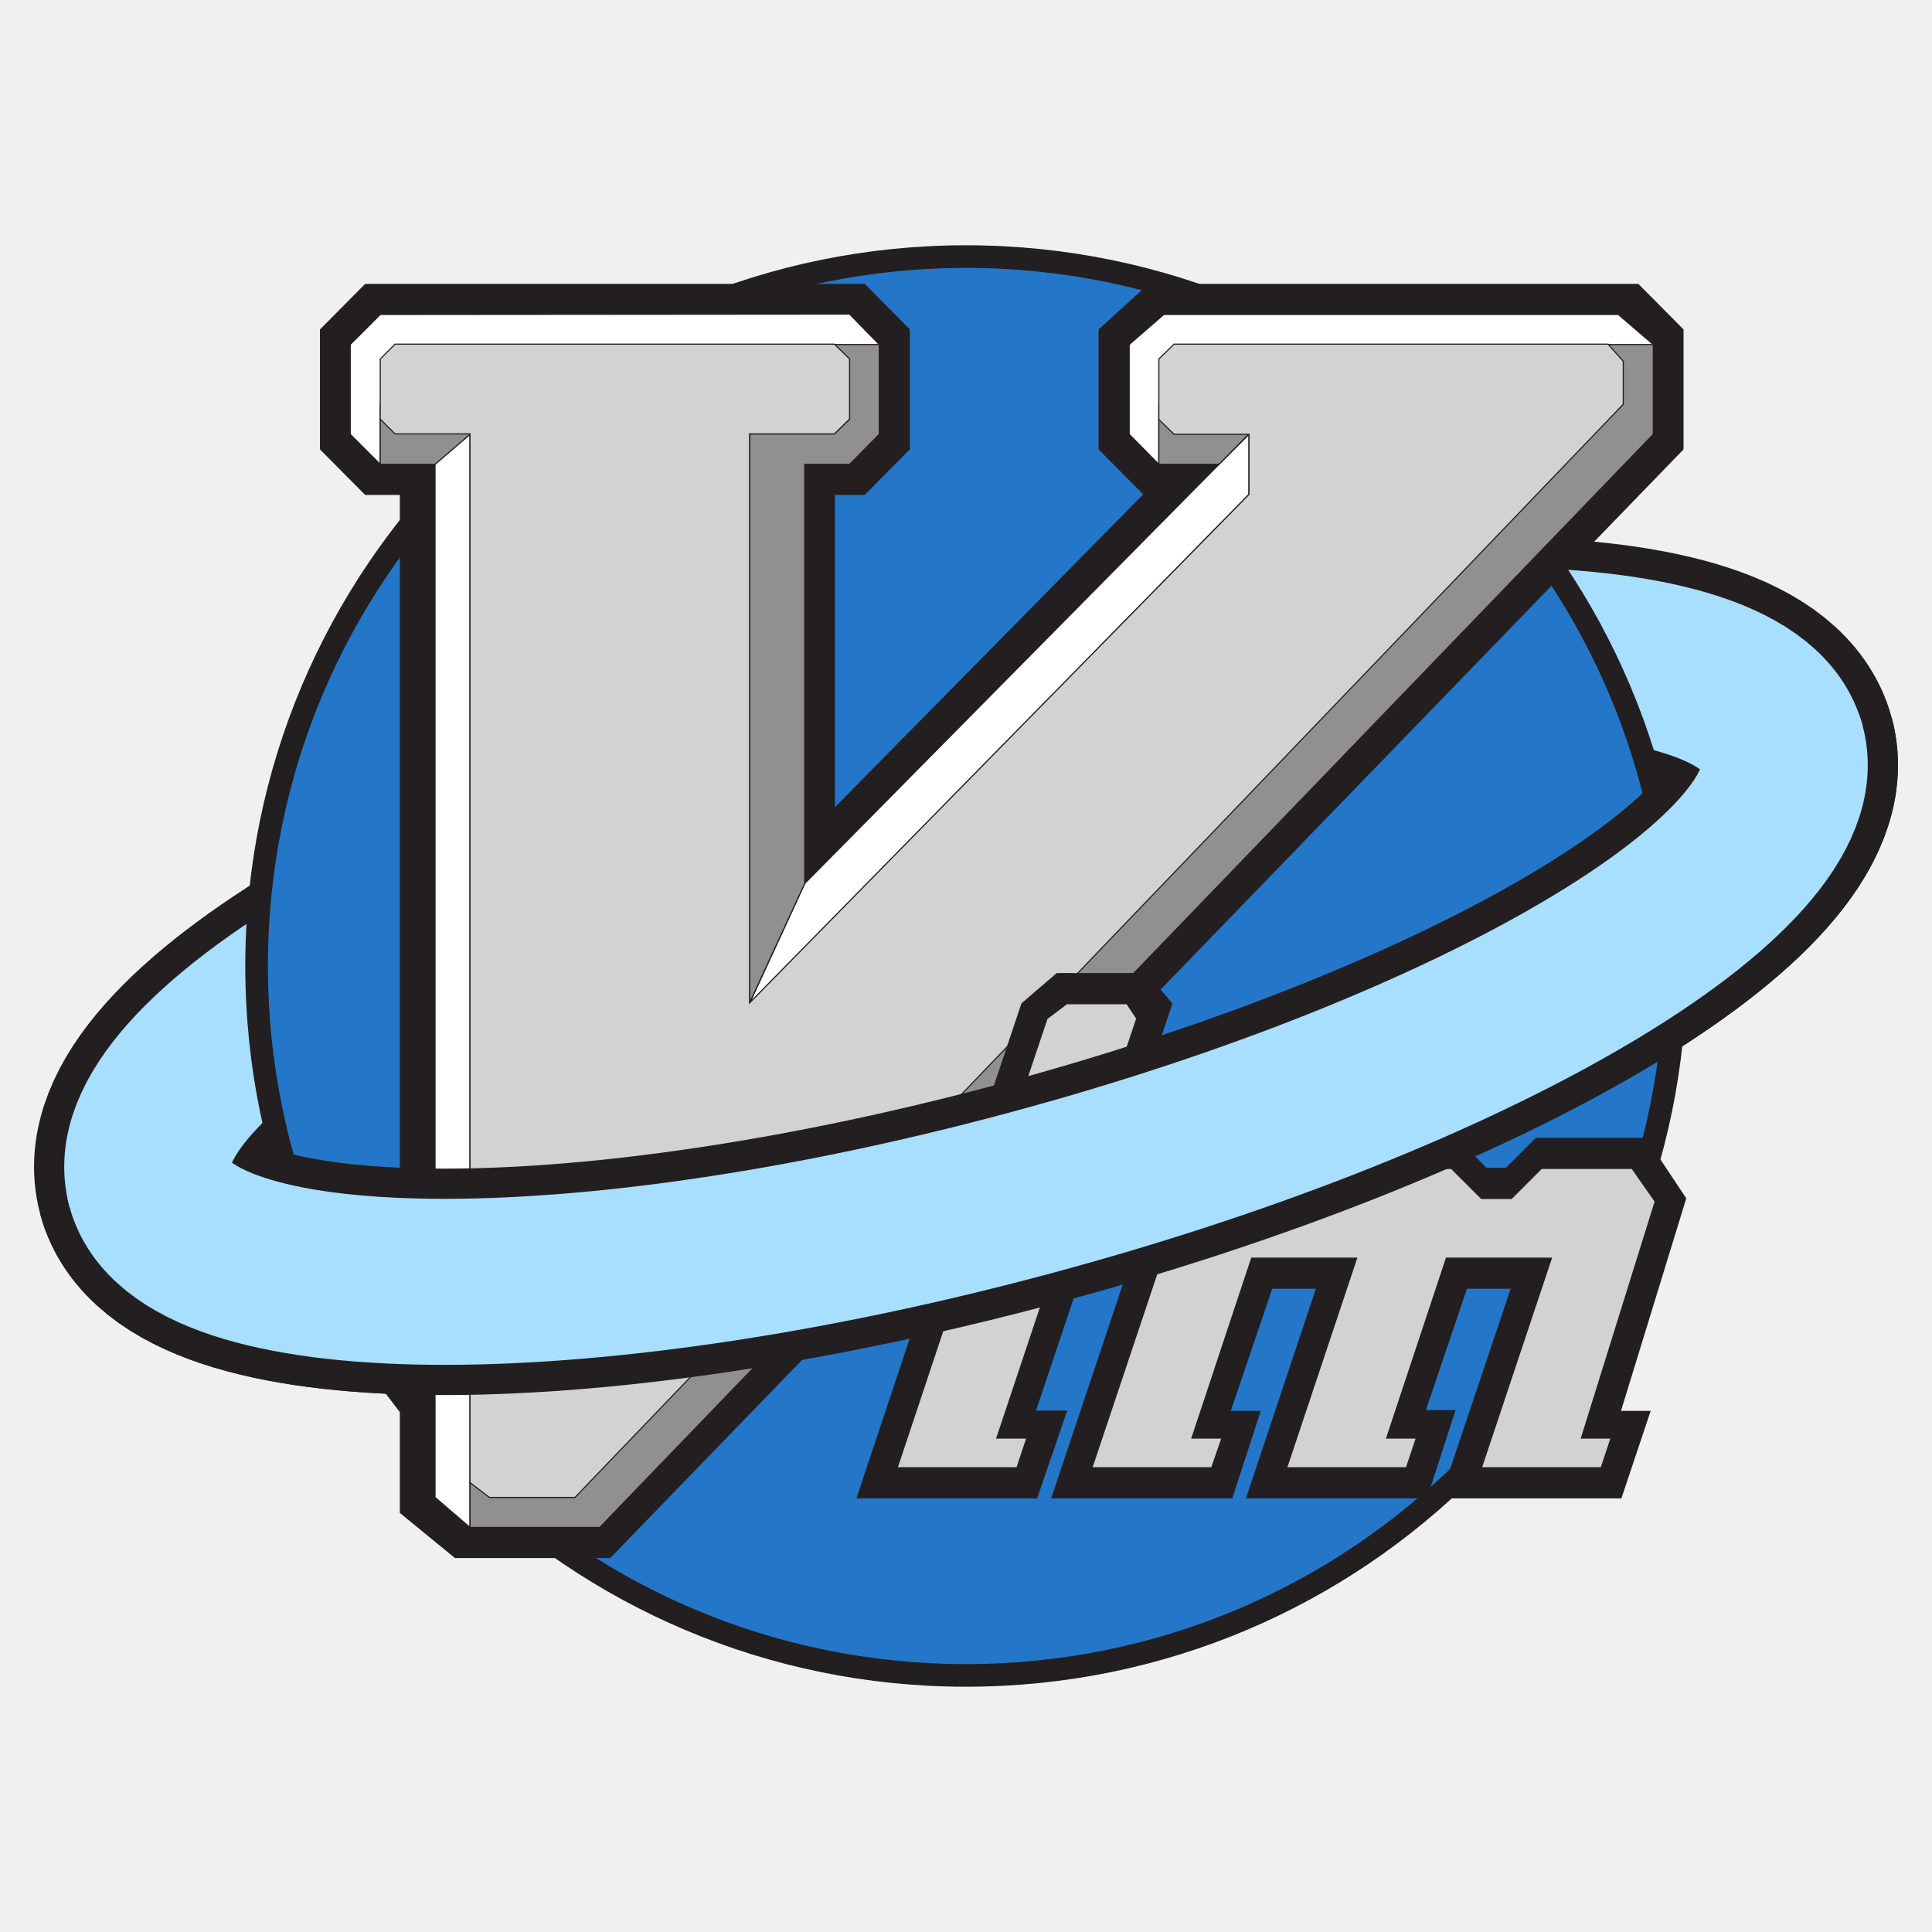
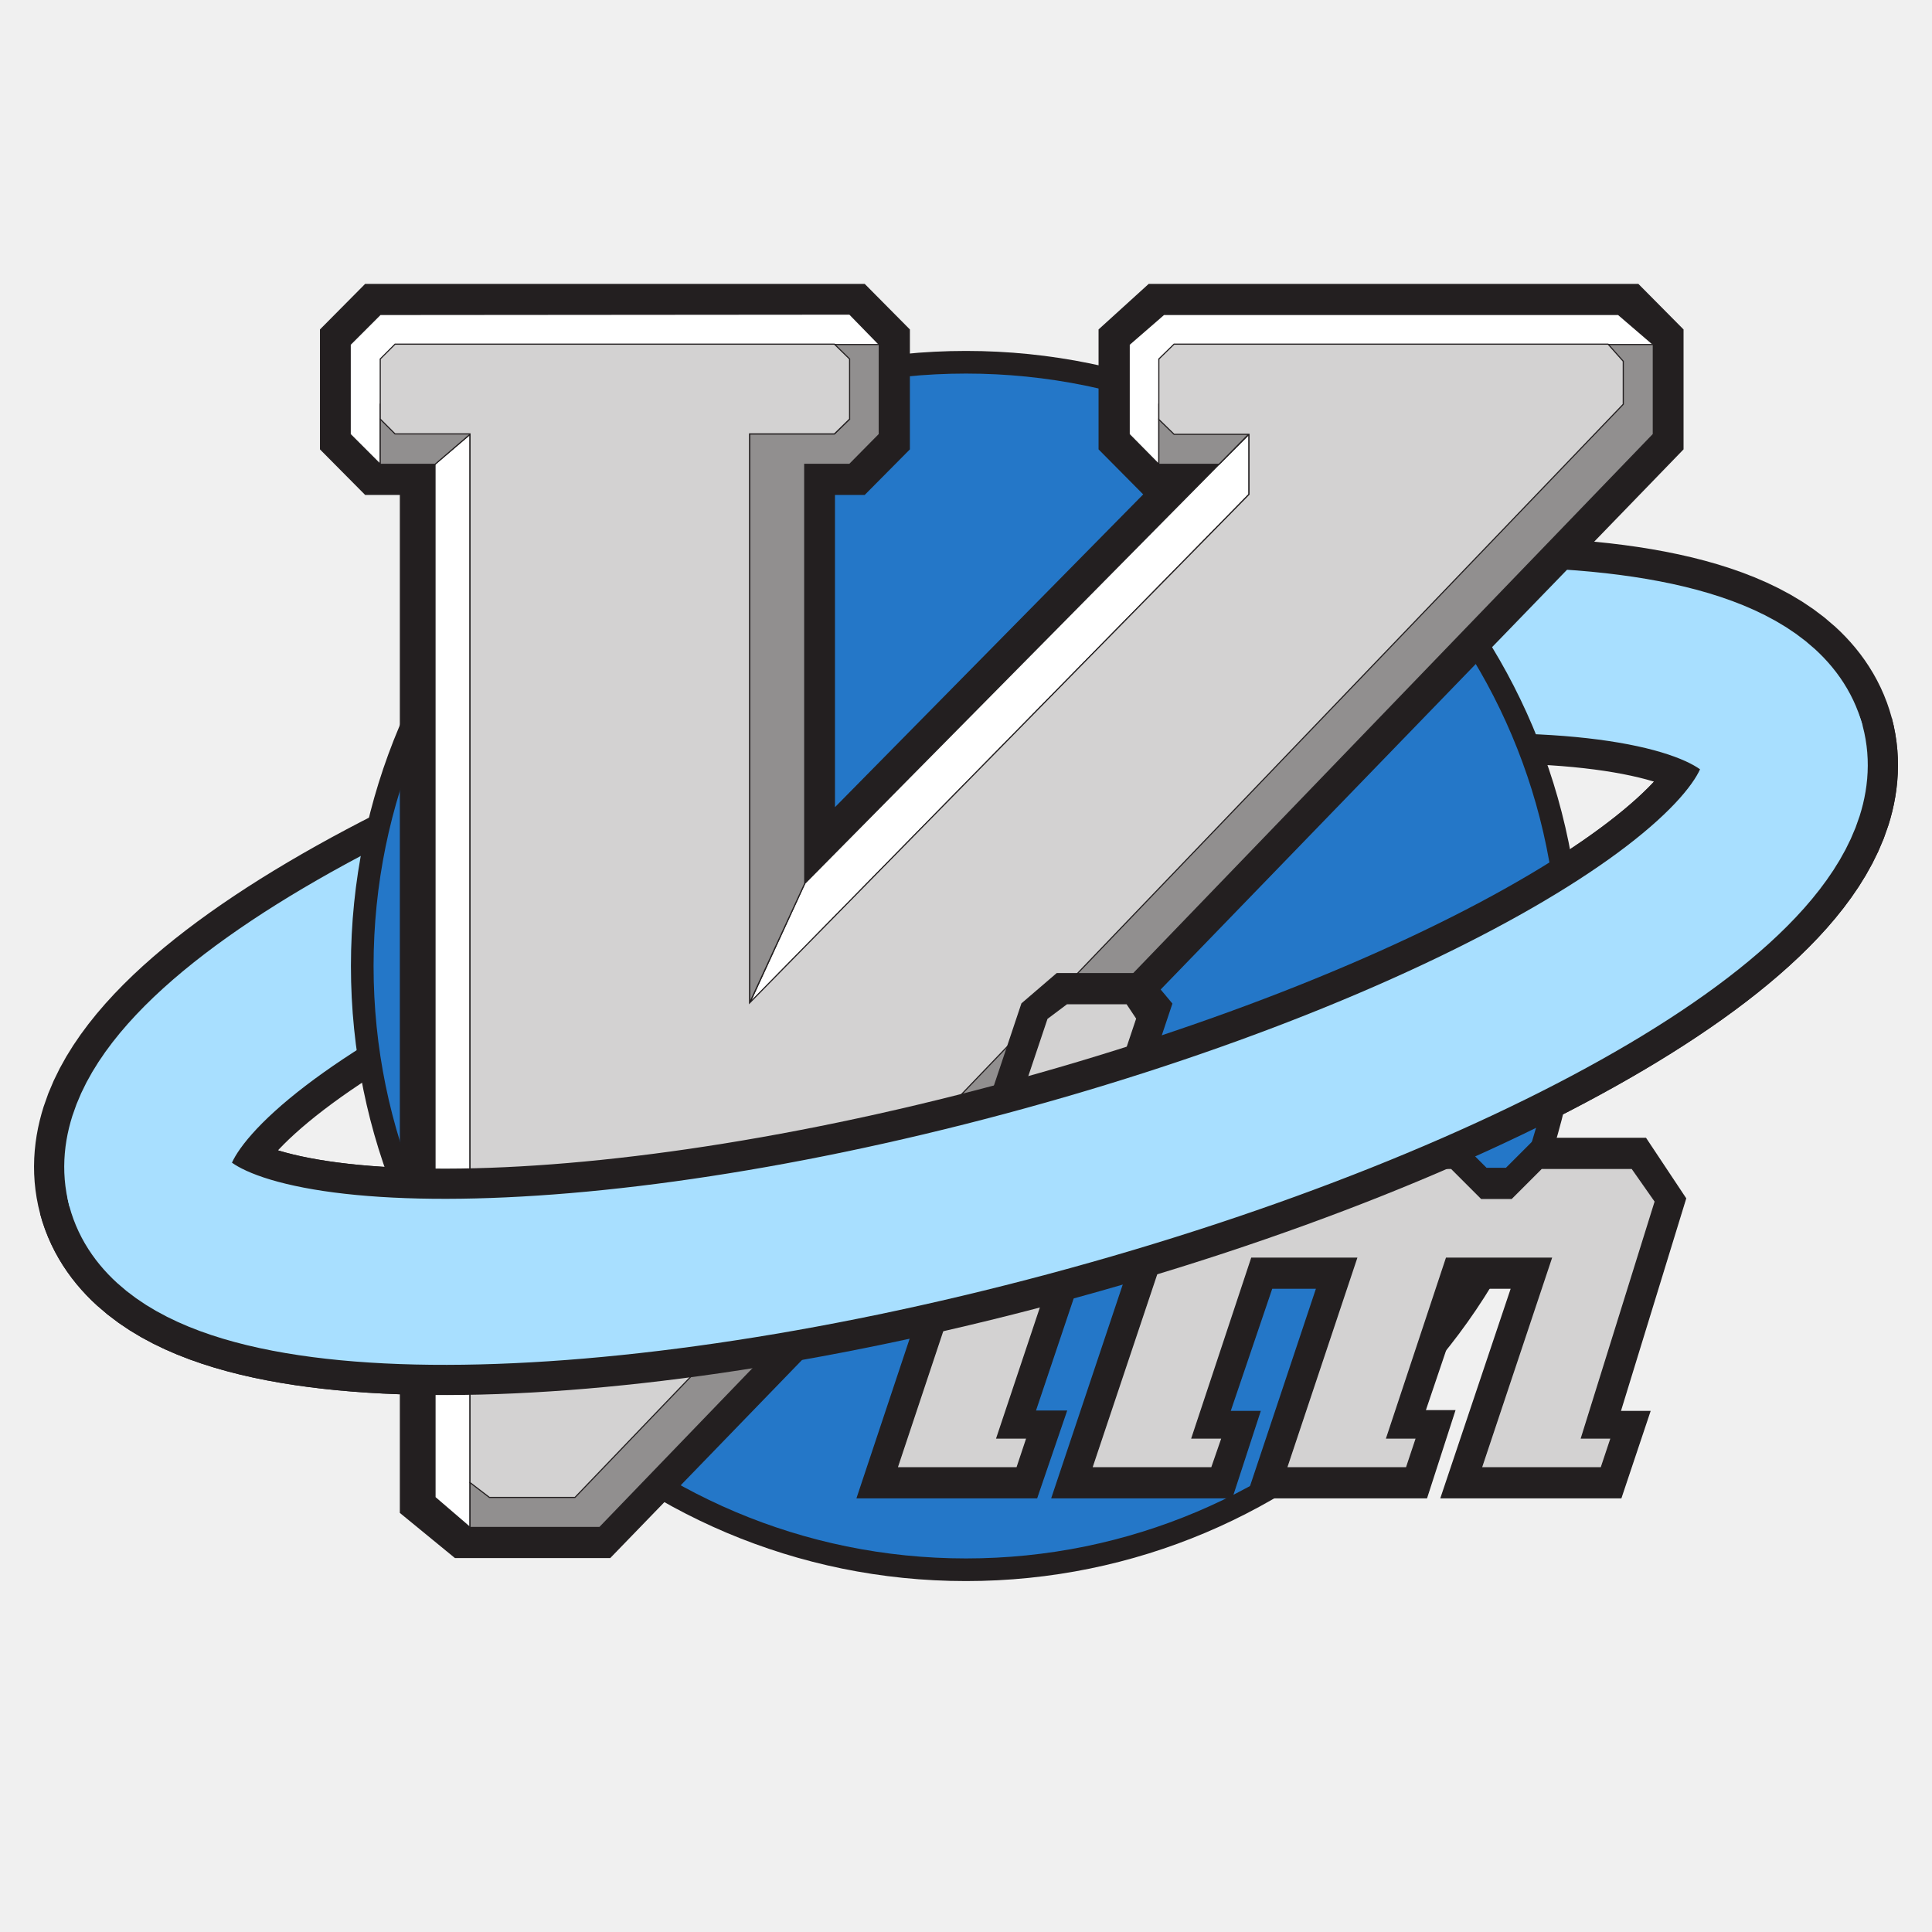
<svg xmlns="http://www.w3.org/2000/svg" width="1024" height="1024" viewBox="0 0 1024 1024" role="img" aria-labelledby="title desc">
  <g id="orbit-back" transform="rotate(-15 512 512)" fill="none">
    <ellipse cx="512" cy="512" rx="448" ry="125" stroke="#231f20" stroke-width="120" />
    <ellipse cx="512" cy="512" rx="448" ry="125" stroke="#a8dfff" stroke-width="88" />
  </g>
-   <circle id="planet" cx="512" cy="512" r="376" fill="#2477c8" stroke="#231f20" stroke-width="12" />
+   <circle id="planet" cx="512" cy="512" r="320" fill="#2477c8" stroke="#231f20" stroke-width="12" />
  <g id="vim-v" transform="translate(117.2 117.2) scale(2.1)">
    <path id="path10" d="m 1662,2388.4 84.96,-85.67 L 1160.88,1708 v 594.73 h 56.89 l 84.95,85.67 v 226.08 l -84.95,85.68 H 273.113 l -84.949,-85.68 V 2388.4 l 84.949,-85.67 h 66.242 V 375.281 L 443.035,290.32 H 736.086 L 2767.2,2388.4 v 226.08 l -84.95,85.68 H 1756.32 L 1662,2614.48 V 2388.4" style="fill:#231f20;fill-opacity:1;fill-rule:evenodd;stroke:none" transform="matrix(0.1333333,0,0,-0.1333333,0,376)" />
    <path id="path11" d="m 1662,2388.4 84.96,-85.67 L 1160.88,1708 v 594.73 h 56.89 l 84.95,85.67 v 226.08 l -84.95,85.68 H 273.113 l -84.949,-85.68 V 2388.4 l 84.949,-85.67 h 66.242 V 375.281 L 443.035,290.32 H 736.086 L 2767.2,2388.4 v 226.08 l -84.95,85.68 H 1756.32 L 1662,2614.48 Z" style="fill:none;stroke:#231f20;stroke-width:2.16;stroke-linecap:butt;stroke-linejoin:miter;stroke-miterlimit:10;stroke-dasharray:none;stroke-opacity:1" transform="matrix(0.1333333,0,0,-0.1333333,0,376)" />
    <path id="path12" d="m 301.199,2359.6 -56.883,56.88 v 169.91 l 56.883,56.89 888.481,0.72 56.16,-57.61 -56.16,-27.35 -28.8,27.35 -859.681,-141.11 v -85.68" style="fill:#ffffff;fill-opacity:1;fill-rule:evenodd;stroke:none" transform="matrix(0.1333333,0,0,-0.1333333,0,376)" />
    <path id="path13" d="m 301.199,2359.6 -56.883,56.88 v 169.91 l 56.883,56.89 888.481,0.72 56.16,-57.61 -56.16,-27.35 -28.8,27.35 -859.681,-141.11 z" style="fill:none;stroke:#231f20;stroke-width:2.16;stroke-linecap:butt;stroke-linejoin:miter;stroke-miterlimit:10;stroke-dasharray:none;stroke-opacity:1" transform="matrix(0.1333333,0,0,-0.1333333,0,376)" />
    <path id="path14" d="m 471.121,347.199 -66.238,56.879 V 2360.32 l 66.238,56.16 V 347.199" style="fill:#ffffff;fill-opacity:1;fill-rule:evenodd;stroke:none" transform="matrix(0.1333333,0,0,-0.1333333,0,376)" />
    <path id="path15" d="m 471.121,347.199 -66.238,56.879 V 2360.32 l 66.238,56.16 z" style="fill:none;stroke:#231f20;stroke-width:2.16;stroke-linecap:butt;stroke-linejoin:miter;stroke-miterlimit:10;stroke-dasharray:none;stroke-opacity:1" transform="matrix(0.1333333,0,0,-0.1333333,0,376)" />
    <path id="path16" d="m 1888.8,2359.6 56.88,56.88 v -113.76 l -945.36,-963.36 104.4,226.8 784.08,793.44" style="fill:#ffffff;fill-opacity:1;fill-rule:evenodd;stroke:none" transform="matrix(0.1333333,0,0,-0.1333333,0,376)" />
    <path id="path17" d="m 1888.8,2359.6 56.88,56.88 v -113.76 l -945.36,-963.36 104.4,226.8 z" style="fill:none;stroke:#231f20;stroke-width:2.16;stroke-linecap:butt;stroke-linejoin:miter;stroke-miterlimit:10;stroke-dasharray:none;stroke-opacity:1" transform="matrix(0.1333333,0,0,-0.1333333,0,376)" />
    <path id="path18" d="m 490.559,2444.56 -19.438,-28.08 -66.238,-56.88 H 301.199 v 113.76 l 189.36,-28.8" style="fill:#918f8f;fill-opacity:1;fill-rule:evenodd;stroke:none" transform="matrix(0.1333333,0,0,-0.1333333,0,376)" />
    <path id="path19" d="m 490.559,2444.56 -19.438,-28.08 -66.238,-56.88 H 301.199 v 113.76 z" style="fill:none;stroke:#231f20;stroke-width:2.16;stroke-linecap:butt;stroke-linejoin:miter;stroke-miterlimit:10;stroke-dasharray:none;stroke-opacity:1" transform="matrix(0.1333333,0,0,-0.1333333,0,376)" />
    <path id="path20" d="m 1104.72,2359.61 v -793.45 l -104.4,-226.08 V 2417.2 h 160.56 l 28.8,28.09 -28.8,141.11 h 84.96 v -169.91 l -56.16,-56.88 h -84.96" style="fill:#918f8f;fill-opacity:1;fill-rule:evenodd;stroke:none" transform="matrix(0.1333333,0,0,-0.1333333,0,376)" />
    <path id="path21" d="m 1104.72,2359.61 v -793.45 l -104.4,-226.08 V 2417.2 h 160.56 l 28.8,28.09 -28.8,141.11 h 84.96 v -169.91 l -56.16,-56.88 z" style="fill:none;stroke:#231f20;stroke-width:2.16;stroke-linecap:butt;stroke-linejoin:miter;stroke-miterlimit:10;stroke-dasharray:none;stroke-opacity:1" transform="matrix(0.1333333,0,0,-0.1333333,0,376)" />
    <path id="path22" d="m 1775.04,2359.6 -56.16,56.88 v 169.91 l 65.52,56.89 h 860.4 l 66.24,-56.89 -95.04,-84.96 -840.96,-56.15 v -85.68" style="fill:#ffffff;fill-opacity:1;fill-rule:evenodd;stroke:none" transform="matrix(0.1333333,0,0,-0.1333333,0,376)" />
    <path id="path23" d="m 1775.04,2359.6 -56.16,56.88 v 169.91 l 65.52,56.89 h 860.4 l 66.24,-56.89 -95.04,-84.96 -840.96,-56.15 z" style="fill:none;stroke:#231f20;stroke-width:2.16;stroke-linecap:butt;stroke-linejoin:miter;stroke-miterlimit:10;stroke-dasharray:none;stroke-opacity:1" transform="matrix(0.1333333,0,0,-0.1333333,0,376)" />
    <path id="path24" d="M 2711.04,2416.49 716.641,347.199 H 471.121 V 432.16 H 651.125 L 2644.8,2473.36 2616,2586.4 h 95.04 v -169.91" style="fill:#918f8f;fill-opacity:1;fill-rule:evenodd;stroke:none" transform="matrix(0.1333333,0,0,-0.1333333,0,376)" />
    <path id="path25" d="M 2711.04,2416.49 716.641,347.199 H 471.121 V 432.16 H 651.125 L 2644.8,2473.36 2616,2586.4 h 95.04 z" style="fill:none;stroke:#231f20;stroke-width:2.16;stroke-linecap:butt;stroke-linejoin:miter;stroke-miterlimit:10;stroke-dasharray:none;stroke-opacity:1" transform="matrix(0.1333333,0,0,-0.1333333,0,376)" />
    <path id="path26" d="m 1964.4,2444.56 -19.44,-28.08 -56.16,-56.88 h -113.76 v 113.76 l 189.36,-28.8" style="fill:#918f8f;fill-opacity:1;fill-rule:evenodd;stroke:none" transform="matrix(0.1333333,0,0,-0.1333333,0,376)" />
    <path id="path27" d="m 1964.4,2444.56 -19.44,-28.08 -56.16,-56.88 h -113.76 v 113.76 z" style="fill:none;stroke:#231f20;stroke-width:2.16;stroke-linecap:butt;stroke-linejoin:miter;stroke-miterlimit:10;stroke-dasharray:none;stroke-opacity:1" transform="matrix(0.1333333,0,0,-0.1333333,0,376)" />
    <path id="path28" d="M 1000.32,1340.08 V 2417.2 h 160.56 l 28.8,28.09 v 113.75 l -28.8,28.08 H 329.277 l -28.078,-28.08 v -113.75 l 28.078,-28.09 H 471.121 V 432.16 l 36.723,-28.078 h 162 L 2654.16,2473.36 v 81.36 l -28.8,32.4 h -821.52 l -28.8,-28.08 v -114.48 l 28.8,-28.08 h 141.84 v -113.75 l -945.36,-962.65" style="fill:#d3d2d2;fill-opacity:1;fill-rule:evenodd;stroke:none" transform="matrix(0.1333333,0,0,-0.1333333,0,376)" />
    <path id="path29" d="M 1000.32,1340.08 V 2417.2 h 160.56 l 28.8,28.09 v 113.75 l -28.8,28.08 H 329.277 l -28.078,-28.08 v -113.75 l 28.078,-28.09 H 471.121 V 432.16 l 36.723,-28.078 h 162 L 2654.16,2473.36 v 81.36 l -28.8,32.4 h -821.52 l -28.8,-28.08 v -114.48 l 28.8,-28.08 h 141.84 v -113.75 z" style="fill:none;stroke:#231f20;stroke-width:2.16;stroke-linecap:butt;stroke-linejoin:miter;stroke-miterlimit:10;stroke-dasharray:none;stroke-opacity:1" transform="matrix(0.1333333,0,0,-0.1333333,0,376)" />
  </g>
  <g id="vim-im" transform="translate(117.2 117.2) scale(2.1)">
    <path id="path30" d="m 1515.84,1338.64 66.24,56.88 H 1752 l 47.52,-56.88 -56.88,-169.92 -65.52,-56.88 H 1507.2 l -48.24,56.88 56.88,169.92" style="fill:#231f20;fill-opacity:1;fill-rule:evenodd;stroke:none" transform="matrix(0.1333333,0,0,-0.1333333,0,376)" />
    <path id="path31" d="m 1515.84,1338.64 66.24,56.88 H 1752 l 47.52,-56.88 -56.88,-169.92 -65.52,-56.88 H 1507.2 l -48.24,56.88 z" style="fill:none;stroke:#231f20;stroke-width:2.16;stroke-linecap:butt;stroke-linejoin:miter;stroke-miterlimit:10;stroke-dasharray:none;stroke-opacity:1" transform="matrix(0.1333333,0,0,-0.1333333,0,376)" />
    <path id="path32" d="m 1572.72,403.359 170.64,509.762 h -56.88 l 56.88,170.639 h 254.16 l 56.88,-56.88 h 38.16 l 56.16,56.88 h 189.36 l 56.88,-56.88 h 37.44 l 56.88,56.88 h 207.36 L 2772.24,970 2648.4,566.801 h 56.16 l -54.72,-163.442 h -340.56 l 133.2,396.719 h -84.96 l -78.48,-231.84 h 56.16 l -53.28,-164.879 h -340.56 l 132.48,396.719 h -84.96 l -79.2,-233.277 h 56.88 l -53.28,-163.442 h -340.56" style="fill:#231f20;fill-opacity:1;fill-rule:evenodd;stroke:none" transform="matrix(0.1333333,0,0,-0.1333333,0,376)" />
    <path id="path33" d="m 1572.72,403.359 170.64,509.762 h -56.88 l 56.88,170.639 h 254.16 l 56.88,-56.88 h 38.16 l 56.16,56.88 h 189.36 l 56.88,-56.88 h 37.44 l 56.88,56.88 h 207.36 L 2772.24,970 2648.4,566.801 h 56.16 l -54.72,-163.442 h -340.56 l 133.2,396.719 h -84.96 l -78.48,-231.84 h 56.16 l -53.28,-164.879 h -340.56 l 132.48,396.719 h -84.96 l -79.2,-233.277 h 56.88 l -53.28,-163.442 z" style="fill:none;stroke:#231f20;stroke-width:2.16;stroke-linecap:butt;stroke-linejoin:miter;stroke-miterlimit:10;stroke-dasharray:none;stroke-opacity:1" transform="matrix(0.1333333,0,0,-0.1333333,0,376)" />
    <path id="path34" d="m 2670.72,1026.88 43.92,-62.642 -139.68,-447.84 h 56.16 l -18.72,-56.16 h -226.8 l 132.48,396.723 H 2319.36 L 2206.32,516.398 h 56.16 l -18.72,-56.16 h -226.8 l 132.48,396.723 H 1950.72 L 1837.68,516.398 h 56.88 l -19.44,-56.16 h -226.8 L 1818.96,970 h -56.88 l 18.72,56.88 h 208.08 L 2045.76,970 h 56.16 l 56.88,56.88 h 169.92 L 2385.6,970 h 56.88 l 56.88,56.88 h 171.36" style="fill:#d3d2d2;fill-opacity:1;fill-rule:evenodd;stroke:none" transform="matrix(0.1333333,0,0,-0.1333333,0,376)" />
    <path id="path35" d="m 2670.72,1026.88 43.92,-62.642 -139.68,-447.84 h 56.16 l -18.72,-56.16 h -226.8 l 132.48,396.723 H 2319.36 L 2206.32,516.398 h 56.16 l -18.72,-56.16 h -226.8 l 132.48,396.723 H 1950.72 L 1837.68,516.398 h 56.88 l -19.44,-56.16 h -226.8 L 1818.96,970 h -56.88 l 18.72,56.88 h 208.08 L 2045.76,970 h 56.16 l 56.88,56.88 h 169.92 L 2385.6,970 h 56.88 l 56.88,56.88 z" style="fill:none;stroke:#231f20;stroke-width:2.16;stroke-linecap:butt;stroke-linejoin:miter;stroke-miterlimit:10;stroke-dasharray:none;stroke-opacity:1" transform="matrix(0.1333333,0,0,-0.1333333,0,376)" />
    <path id="path36" d="M 1714.56,1083.76 1541.04,567.52 h 59.04 L 1543.92,403.359 H 1204.08 L 1374,913.121 h -56.88 z M 1317.12,913.121 1374,1083.76 h 340.56 z" style="fill:#231f20;fill-opacity:1;fill-rule:evenodd;stroke:#231f20;stroke-width:2.16;stroke-linecap:butt;stroke-linejoin:miter;stroke-miterlimit:10;stroke-dasharray:none;stroke-opacity:1" transform="matrix(0.1333333,0,0,-0.1333333,0,376)" />
    <path id="path37" d="m 1506.48,460.238 18.72,56.16 h -56.88 l 170.64,510.482 H 1402.8 L 1383.36,970 h 66.24 L 1279.68,460.238 h 226.8" style="fill:#d3d2d2;fill-opacity:1;fill-rule:evenodd;stroke:none" transform="matrix(0.1333333,0,0,-0.1333333,0,376)" />
    <path id="path38" d="m 1506.48,460.238 18.72,56.16 h -56.88 l 170.64,510.482 H 1402.8 L 1383.36,970 h 66.24 L 1279.68,460.238 Z" style="fill:none;stroke:#231f20;stroke-width:2.16;stroke-linecap:butt;stroke-linejoin:miter;stroke-miterlimit:10;stroke-dasharray:none;stroke-opacity:1" transform="matrix(0.1333333,0,0,-0.1333333,0,376)" />
    <path id="path39" d="m 1695.12,1196.8 38.16,113.76 -18.72,28.08 H 1600.8 l -37.44,-28.08 -38.16,-113.76 19.44,-28.08 h 113.76 l 36.72,28.08" style="fill:#d3d2d2;fill-opacity:1;fill-rule:evenodd;stroke:none" transform="matrix(0.1333333,0,0,-0.1333333,0,376)" />
    <path id="path40" d="m 1695.12,1196.8 38.16,113.76 -18.72,28.08 H 1600.8 l -37.44,-28.08 -38.16,-113.76 19.44,-28.08 h 113.76 z" style="fill:none;stroke:#231f20;stroke-width:2.16;stroke-linecap:butt;stroke-linejoin:miter;stroke-miterlimit:10;stroke-dasharray:none;stroke-opacity:1" transform="matrix(0.1333333,0,0,-0.1333333,0,376)" />
  </g>
  <g id="orbit-front" transform="rotate(-15 512 512)" fill="none">
    <path d="M64 512 A448 125 0 0 0 960 512" stroke="#231f20" stroke-width="120" />
    <path d="M64 512 A448 125 0 0 0 960 512" stroke="#a8dfff" stroke-width="88" stroke-linecap="round" />
  </g>
</svg>
